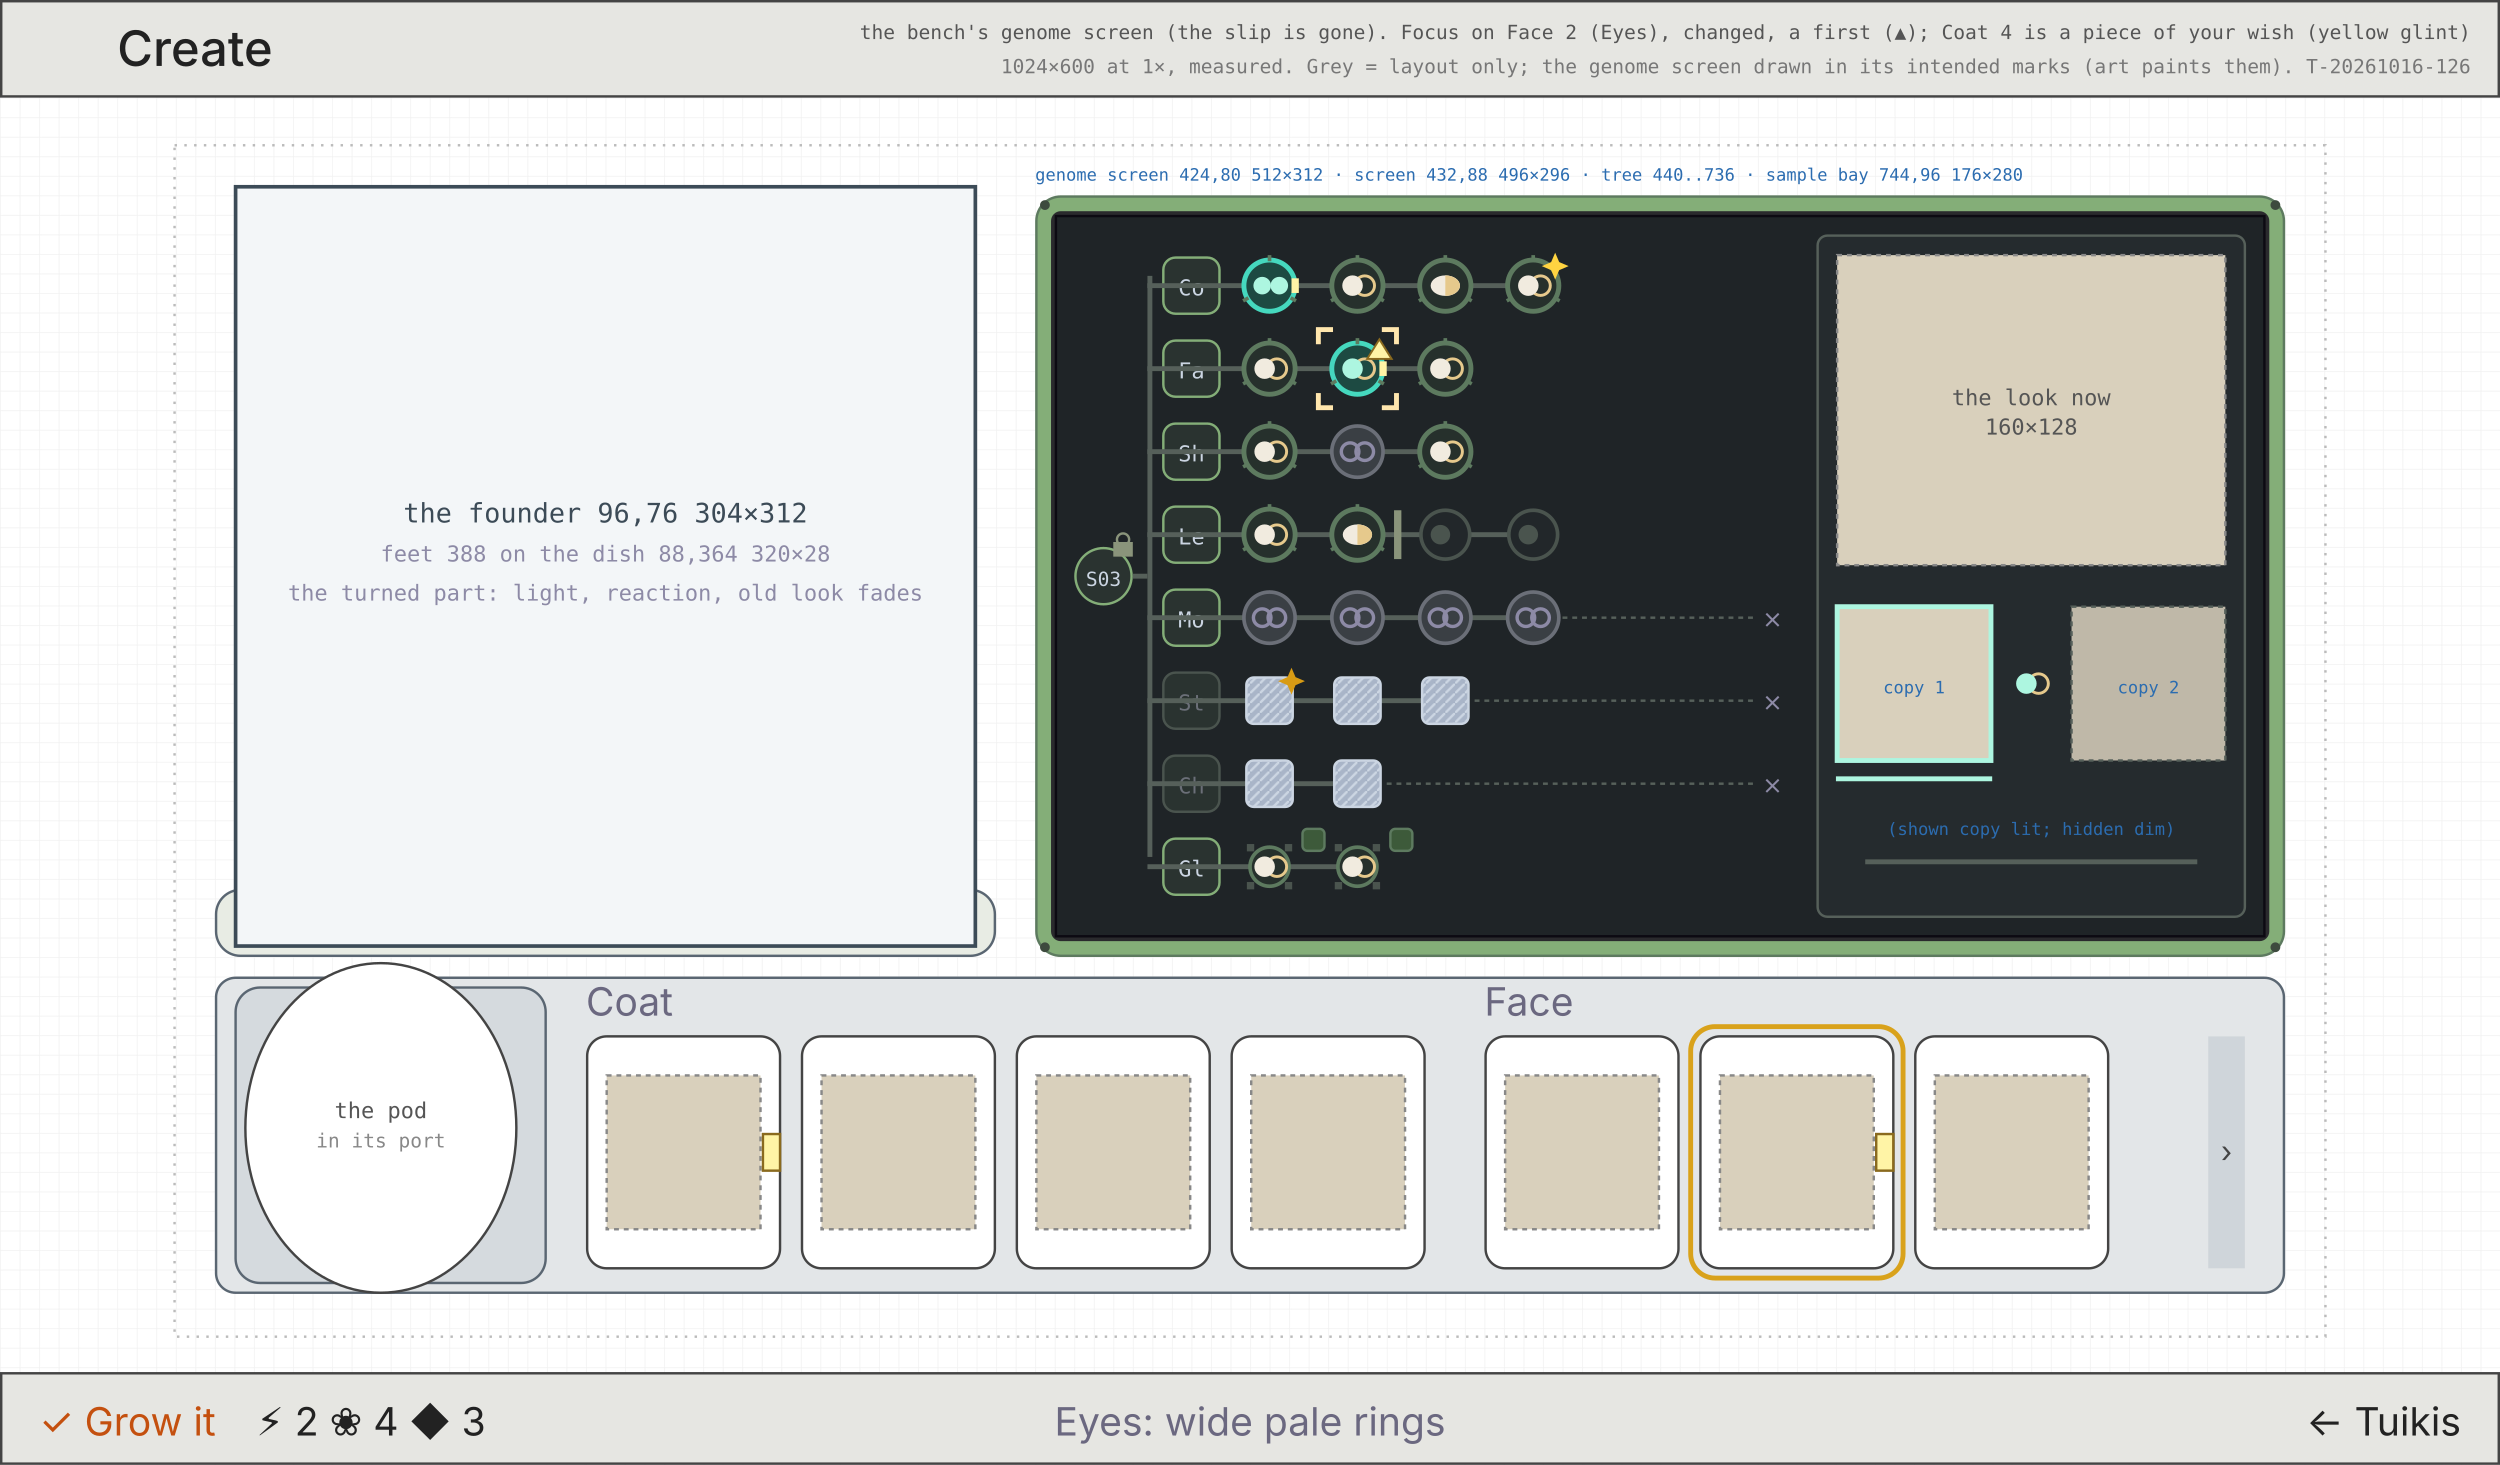
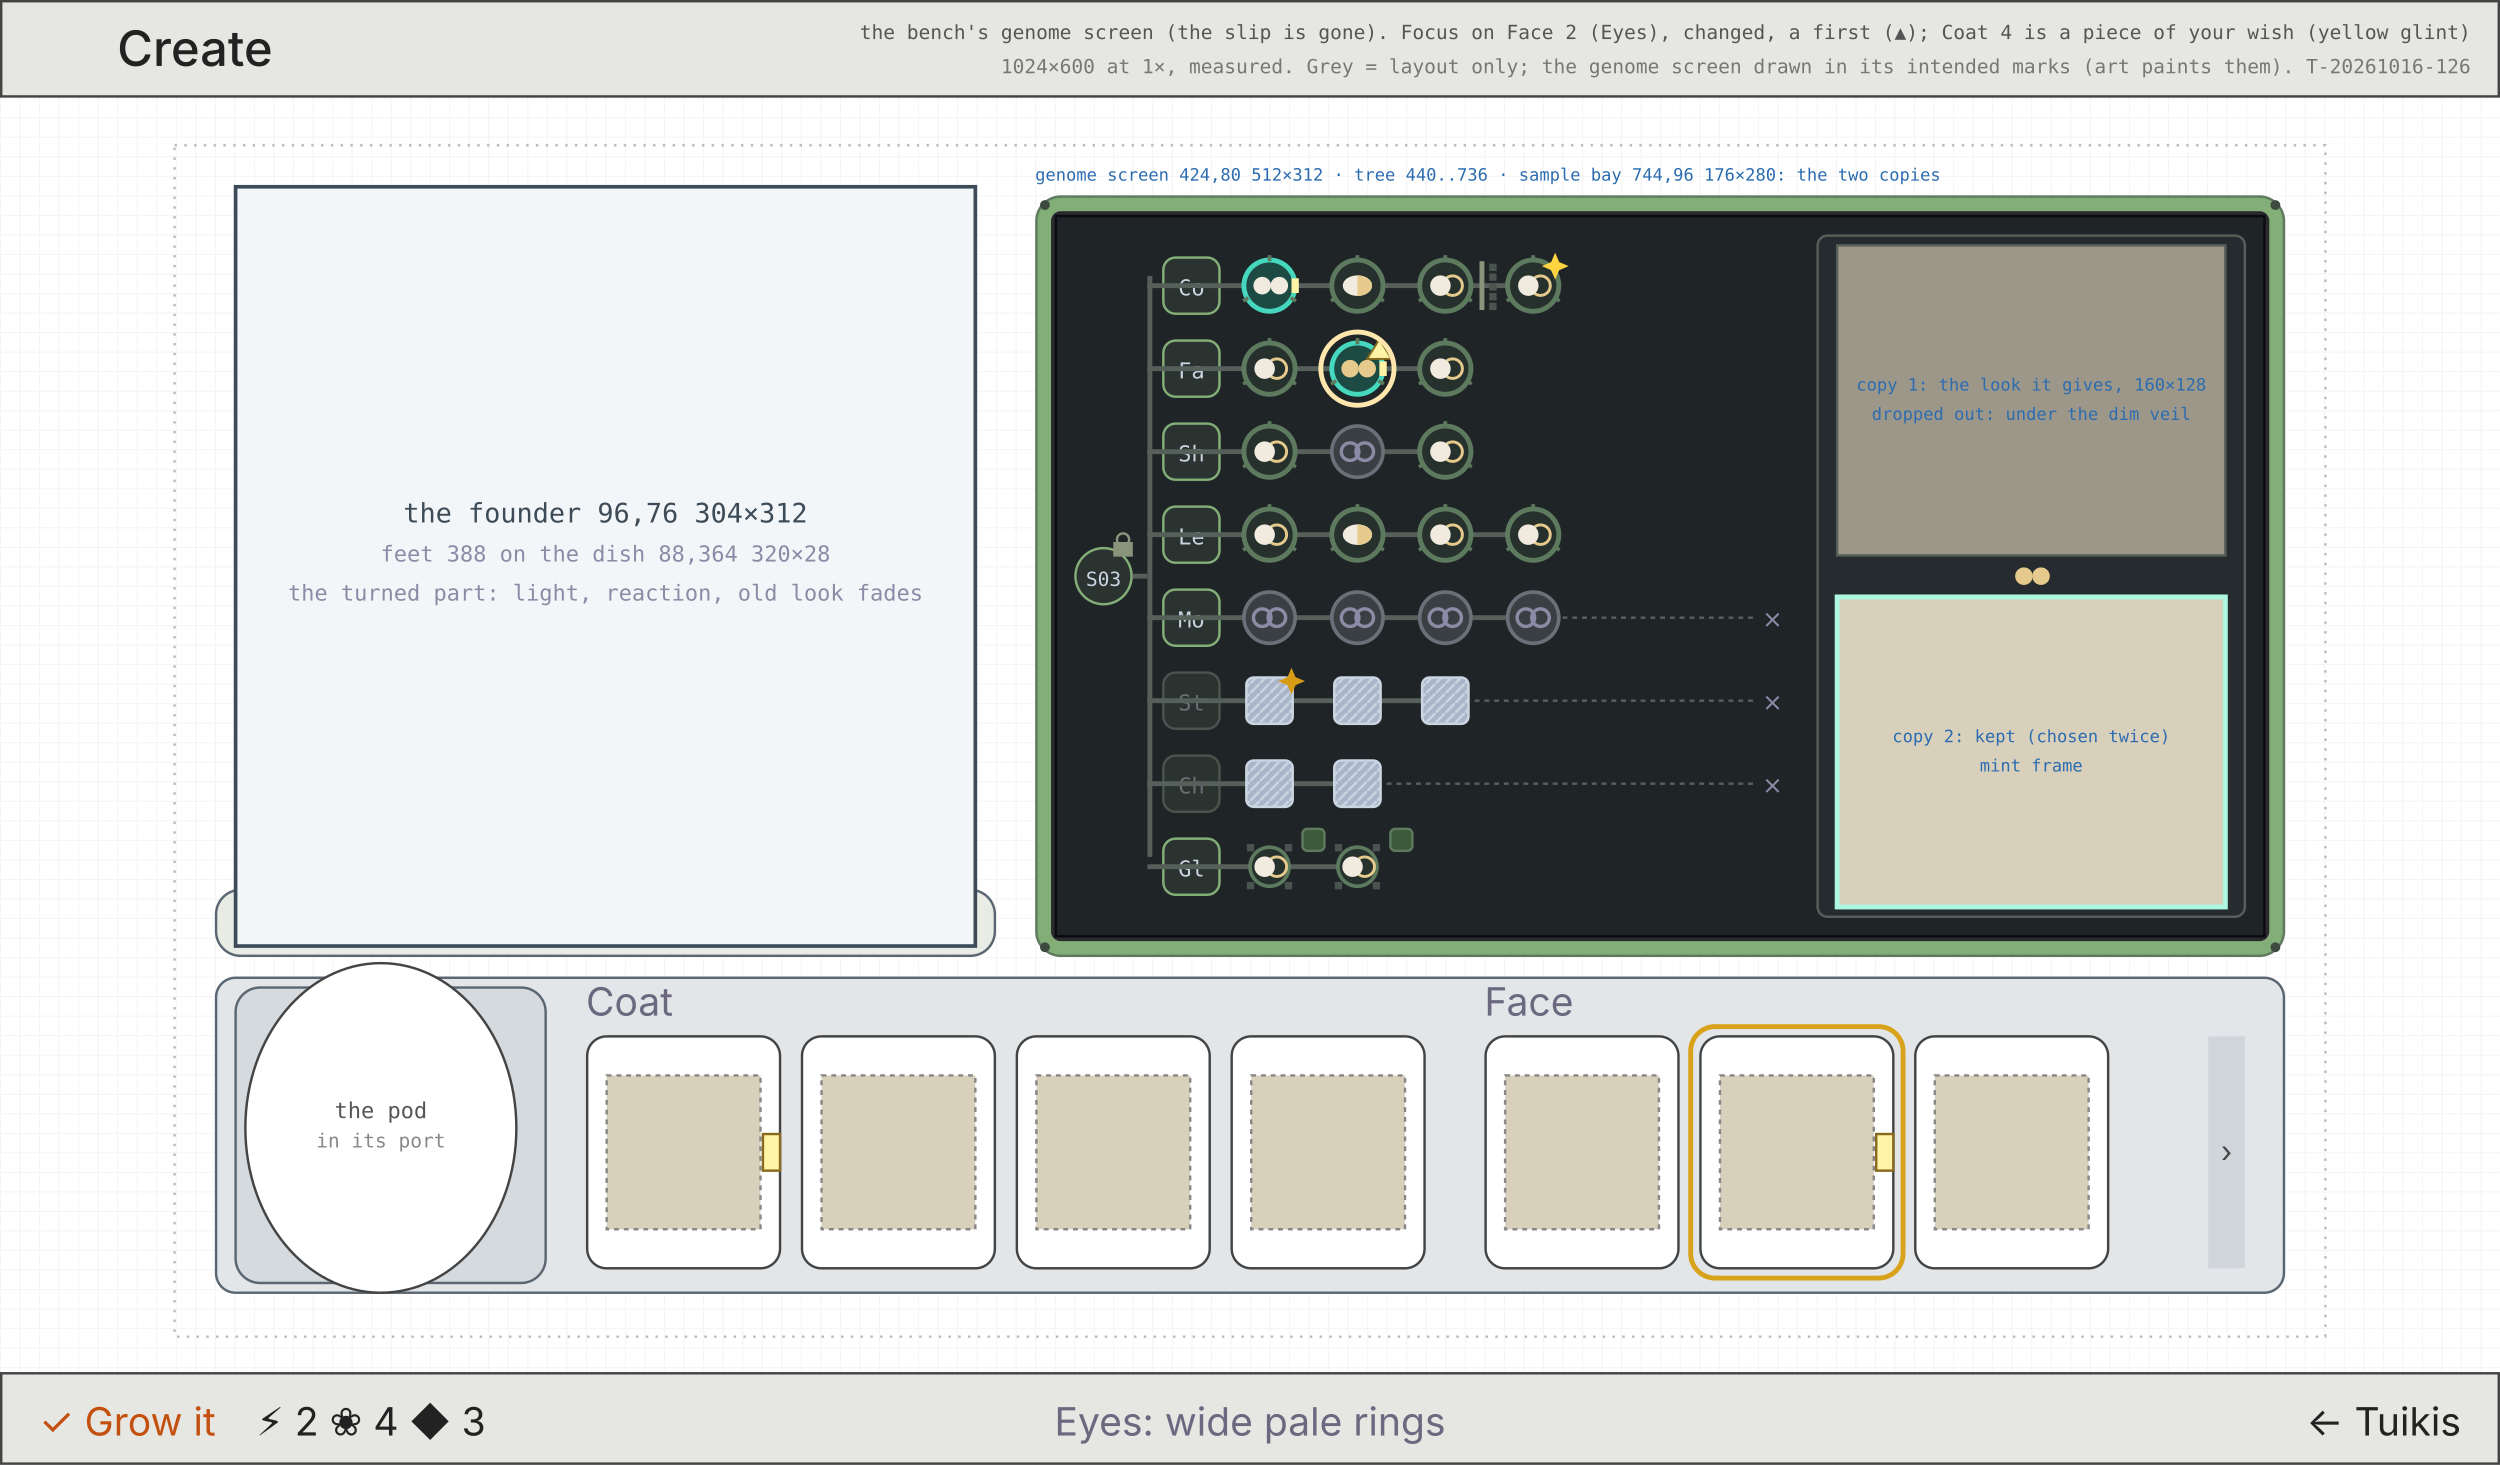
<svg xmlns="http://www.w3.org/2000/svg" viewBox="0 0 1024 600" width="1024" height="600" font-family="Inter, DejaVu Sans, sans-serif">
  <defs>
    <pattern id="g8" width="8" height="8" patternUnits="userSpaceOnUse">
      <path d="M8 0H0V8" fill="none" stroke="#efefef" stroke-width="0.5" />
    </pattern>
    <pattern id="fr" width="4" height="4" patternUnits="userSpaceOnUse">
      <rect width="4" height="4" fill="#a9b5c8" />
      <path d="M0 4L4 0" stroke="#cbd5e2" stroke-width="1" />
    </pattern>
  </defs>
  <rect width="1024" height="600" fill="#fff" />
  <rect width="1024" height="600" fill="url(#g8)" />
  <rect x="71.5" y="59.5" width="881" height="488" fill="none" stroke="#bbb" stroke-width="1" stroke-dasharray="1 3" />
  <rect x="0.5" y="0.5" width="1023" height="39" fill="#e6e6e2" stroke="#444" stroke-width="1" />
  <text x="48" y="27" font-size="20" fill="#222" text-anchor="start" font-weight="500">Create</text>
  <text x="1012" y="16" font-size="8" fill="#555" text-anchor="end" font-family="DejaVu Sans Mono, monospace">the bench's genome screen (the slip is gone). Focus on Face 2 (Eyes), changed, a first (▲); Coat 4 is a piece of your wish (yellow glint)</text>
  <text x="1012" y="30" font-size="8" fill="#777" text-anchor="end" font-family="DejaVu Sans Mono, monospace">1024×600 at 1×, measured. Grey = layout only; the genome screen drawn in its intended marks (art paints them). T-20261016-126</text>
  <rect x="88.5" y="364.5" width="319" height="27" fill="#e8ece4" stroke="#5a6672" stroke-width="1" rx="10" />
  <rect x="96.5" y="76.5" width="303" height="311" fill="#f3f6f8" stroke="#3c4b57" stroke-width="1.5" />
  <text x="248" y="214" font-size="11" fill="#3c4b57" text-anchor="middle" font-family="DejaVu Sans Mono, monospace">the founder 96,76 304×312</text>
  <text x="248" y="230" font-size="9" fill="#8d8aa6" text-anchor="middle" font-family="DejaVu Sans Mono, monospace">feet 388 on the dish 88,364 320×28</text>
  <text x="248" y="246" font-size="9" fill="#8d8aa6" text-anchor="middle" font-family="DejaVu Sans Mono, monospace">the turned part: light, reaction, old look fades</text>
  <rect x="88.5" y="400.5" width="847" height="129" fill="#e3e6e8" stroke="#5a6672" stroke-width="1" rx="8" />
  <rect x="96.5" y="404.5" width="127" height="121" fill="#d5dade" stroke="#5a6672" stroke-width="1" rx="10" />
  <ellipse cx="156" cy="462" rx="55.5" ry="67.5" fill="#fff" stroke="#444" />
  <text x="156" y="458" font-size="9" fill="#555" text-anchor="middle" font-family="DejaVu Sans Mono, monospace">the pod</text>
  <text x="156" y="470" font-size="8" fill="#888" text-anchor="middle" font-family="DejaVu Sans Mono, monospace">in its port</text>
  <text x="240" y="416" font-size="16" fill="#6b6880" text-anchor="start">Coat</text>
  <rect x="240.5" y="424.5" width="79" height="95" fill="#fff" stroke="#444" stroke-width="1" rx="8" />
  <rect x="248.5" y="440.5" width="63" height="63" fill="#d9d0bc" stroke="#888" stroke-width="1" stroke-dasharray="2 2" />
  <rect x="312.5" y="464.5" width="7" height="15" fill="#fff4a6" stroke="#8a6a1e" stroke-width="1" />
  <rect x="328.5" y="424.5" width="79" height="95" fill="#fff" stroke="#444" stroke-width="1" rx="8" />
  <rect x="336.5" y="440.5" width="63" height="63" fill="#d9d0bc" stroke="#888" stroke-width="1" stroke-dasharray="2 2" />
  <rect x="416.5" y="424.5" width="79" height="95" fill="#fff" stroke="#444" stroke-width="1" rx="8" />
  <rect x="424.5" y="440.5" width="63" height="63" fill="#d9d0bc" stroke="#888" stroke-width="1" stroke-dasharray="2 2" />
  <rect x="504.5" y="424.5" width="79" height="95" fill="#fff" stroke="#444" stroke-width="1" rx="8" />
  <rect x="512.5" y="440.5" width="63" height="63" fill="#d9d0bc" stroke="#888" stroke-width="1" stroke-dasharray="2 2" />
  <text x="608" y="416" font-size="16" fill="#6b6880" text-anchor="start">Face</text>
  <rect x="608.5" y="424.5" width="79" height="95" fill="#fff" stroke="#444" stroke-width="1" rx="8" />
  <rect x="616.5" y="440.5" width="63" height="63" fill="#d9d0bc" stroke="#888" stroke-width="1" stroke-dasharray="2 2" />
  <rect x="696.5" y="424.5" width="79" height="95" fill="#fff" stroke="#444" stroke-width="1" rx="8" />
  <rect x="704.5" y="440.5" width="63" height="63" fill="#d9d0bc" stroke="#888" stroke-width="1" stroke-dasharray="2 2" />
  <rect x="768.5" y="464.5" width="7" height="15" fill="#fff4a6" stroke="#8a6a1e" stroke-width="1" />
  <rect x="692.5" y="420.5" width="87" height="103" fill="none" stroke="#d9a21b" stroke-width="2" rx="10" />
  <rect x="784.5" y="424.5" width="79" height="95" fill="#fff" stroke="#444" stroke-width="1" rx="8" />
  <rect x="792.5" y="440.5" width="63" height="63" fill="#d9d0bc" stroke="#888" stroke-width="1" stroke-dasharray="2 2" />
  <rect x="904.5" y="424.5" width="15" height="95" fill="#cfd5da" stroke="none" stroke-width="1" />
  <text x="912" y="476" font-size="12" fill="#444" text-anchor="middle">›</text>
  <rect x="424.5" y="80.5" width="511" height="311" fill="#84ae78" stroke="#5d7a5f" stroke-width="1" rx="10" />
  <rect x="430.5" y="86.5" width="499" height="299" fill="#2a2a2d" stroke="none" stroke-width="1" rx="4" />
  <rect x="432.5" y="88.5" width="495" height="295" fill="#1f2427" stroke="#0c0a12" stroke-width="1" />
  <circle cx="428" cy="84" r="2" fill="#3d4a3e" stroke="none" stroke-width="1" />
  <circle cx="932" cy="84" r="2" fill="#3d4a3e" stroke="none" stroke-width="1" />
  <circle cx="428" cy="388" r="2" fill="#3d4a3e" stroke="none" stroke-width="1" />
  <circle cx="932" cy="388" r="2" fill="#3d4a3e" stroke="none" stroke-width="1" />
  <rect x="470" y="113" width="2" height="238" fill="#56605a" />
  <rect x="440.5" y="224.5" width="23" height="23" fill="#2a3330" stroke="#84ae78" stroke-width="1" rx="12" />
  <text x="452" y="240" font-size="8" fill="#cbd5e2" text-anchor="middle" font-family="DejaVu Sans Mono, monospace">S03</text>
  <rect x="464" y="235" width="6" height="2" fill="#56605a" />
  <rect x="456" y="222" width="8" height="6" fill="#8a947b" />
  <rect x="457.5" y="218.5" width="5" height="5" fill="none" stroke="#8a947b" stroke-width="1" rx="3" />
  <rect x="476.5" y="105.5" width="23" height="23" fill="#2a3330" stroke="#84ae78" stroke-width="1" rx="5" />
  <text x="488" y="121" font-size="9" fill="#cbd5e2" text-anchor="middle" font-family="DejaVu Sans Mono, monospace">Co</text>
  <rect x="470" y="116" width="158" height="2" fill="#56605a" />
  <circle cx="520" cy="117" r="10.5" fill="#1d4a42" stroke="#45d8be" stroke-width="2" />
  <line x1="520.0" y1="107.0" x2="520.0" y2="104.5" stroke="#5d7a5f" stroke-width="1.5" />
  <line x1="528.66" y1="122.0" x2="530.825" y2="123.25" stroke="#5d7a5f" stroke-width="1.5" />
  <line x1="511.34" y1="122.0" x2="509.175" y2="123.25" stroke="#5d7a5f" stroke-width="1.5" />
-   <circle cx="517" cy="117" r="3.6" fill="#adf6e0" stroke="none" stroke-width="1" />
-   <circle cx="524" cy="117" r="3.6" fill="#adf6e0" stroke="none" stroke-width="1" />
+   <circle cx="517" cy="117" r="3.6" fill="#f1ebdf" stroke="none" stroke-width="1" />
+   <circle cx="524" cy="117" r="3.6" fill="#f1ebdf" stroke="none" stroke-width="1" />
  <rect x="529" y="114" width="3" height="6" fill="#fff4a6" />
  <circle cx="556" cy="117" r="10.5" fill="#26302c" stroke="#5d7a5f" stroke-width="2" />
  <line x1="556.0" y1="107.0" x2="556.0" y2="104.5" stroke="#5d7a5f" stroke-width="1.5" />
  <line x1="564.66" y1="122.0" x2="566.825" y2="123.25" stroke="#5d7a5f" stroke-width="1.5" />
  <line x1="547.34" y1="122.0" x2="545.175" y2="123.25" stroke="#5d7a5f" stroke-width="1.5" />
-   <circle cx="559" cy="117" r="4" fill="none" stroke="#e6c98c" stroke-width="1.2" />
-   <circle cx="554" cy="117" r="4.2" fill="#f1ebdf" stroke="none" stroke-width="1" />
+   <ellipse cx="556" cy="117" rx="6" ry="4.2" fill="#f1ebdf" />
+   <path d="M556 112.8A6 4.2 0 0 1 556 121.2Z" fill="#e6c98c" />
+   <rect x="606" y="107" width="2" height="20" fill="#8a947b" />
+   <rect x="610" y="108" width="3" height="3" fill="#4a544e" />
+   <rect x="610" y="112" width="3" height="3" fill="#4a544e" />
+   <rect x="610" y="116" width="3" height="3" fill="#4a544e" />
+   <rect x="610" y="120" width="3" height="3" fill="#4a544e" />
+   <rect x="610" y="124" width="3" height="3" fill="#4a544e" />
  <circle cx="592" cy="117" r="10.5" fill="#26302c" stroke="#5d7a5f" stroke-width="2" />
  <line x1="592.0" y1="107.0" x2="592.0" y2="104.5" stroke="#5d7a5f" stroke-width="1.5" />
  <line x1="600.66" y1="122.0" x2="602.825" y2="123.25" stroke="#5d7a5f" stroke-width="1.5" />
  <line x1="583.34" y1="122.0" x2="581.175" y2="123.25" stroke="#5d7a5f" stroke-width="1.5" />
-   <ellipse cx="592" cy="117" rx="6" ry="4.2" fill="#f1ebdf" />
-   <path d="M592 112.8A6 4.2 0 0 1 592 121.2Z" fill="#e6c98c" />
+   <circle cx="595" cy="117" r="4" fill="none" stroke="#e6c98c" stroke-width="1.2" />
+   <circle cx="590" cy="117" r="4.2" fill="#f1ebdf" stroke="none" stroke-width="1" />
  <circle cx="628" cy="117" r="10.5" fill="#26302c" stroke="#5d7a5f" stroke-width="2" />
  <line x1="628.0" y1="107.0" x2="628.0" y2="104.5" stroke="#5d7a5f" stroke-width="1.5" />
  <line x1="636.66" y1="122.0" x2="638.825" y2="123.25" stroke="#5d7a5f" stroke-width="1.5" />
  <line x1="619.34" y1="122.0" x2="617.175" y2="123.25" stroke="#5d7a5f" stroke-width="1.5" />
  <circle cx="631" cy="117" r="4" fill="none" stroke="#e6c98c" stroke-width="1.2" />
  <circle cx="626" cy="117" r="4.2" fill="#f1ebdf" stroke="none" stroke-width="1" />
  <path d="M637 103.5L638.65 107.35L642.5 109L638.65 110.65L637 114.5L635.35 110.65L631.5 109L635.35 107.35Z" fill="#ffd441" />
  <rect x="476.5" y="139.5" width="23" height="23" fill="#2a3330" stroke="#84ae78" stroke-width="1" rx="5" />
  <text x="488" y="155" font-size="9" fill="#cbd5e2" text-anchor="middle" font-family="DejaVu Sans Mono, monospace">Fa</text>
  <rect x="470" y="150" width="122" height="2" fill="#56605a" />
  <circle cx="520" cy="151" r="10.5" fill="#26302c" stroke="#5d7a5f" stroke-width="2" />
  <line x1="520.0" y1="141.0" x2="520.0" y2="138.5" stroke="#5d7a5f" stroke-width="1.5" />
  <line x1="528.66" y1="156.0" x2="530.825" y2="157.25" stroke="#5d7a5f" stroke-width="1.5" />
  <line x1="511.34" y1="156.0" x2="509.175" y2="157.25" stroke="#5d7a5f" stroke-width="1.5" />
  <circle cx="523" cy="151" r="4" fill="none" stroke="#e6c98c" stroke-width="1.2" />
  <circle cx="518" cy="151" r="4.2" fill="#f1ebdf" stroke="none" stroke-width="1" />
  <circle cx="556" cy="151" r="10.5" fill="#1d4a42" stroke="#45d8be" stroke-width="2" />
  <line x1="556.0" y1="141.0" x2="556.0" y2="138.5" stroke="#5d7a5f" stroke-width="1.5" />
  <line x1="564.66" y1="156.0" x2="566.825" y2="157.25" stroke="#5d7a5f" stroke-width="1.5" />
  <line x1="547.34" y1="156.0" x2="545.175" y2="157.25" stroke="#5d7a5f" stroke-width="1.5" />
-   <circle cx="559" cy="151" r="4" fill="none" stroke="#e6c98c" stroke-width="1.2" />
-   <circle cx="554" cy="151" r="4.2" fill="#adf6e0" stroke="none" stroke-width="1" />
+   <circle cx="553" cy="151" r="3.6" fill="#e6c98c" stroke="none" stroke-width="1" />
+   <circle cx="560" cy="151" r="3.6" fill="#e6c98c" stroke="none" stroke-width="1" />
  <rect x="565" y="148" width="3" height="6" fill="#fff4a6" />
  <path d="M565 139L570 147L560 147Z" fill="#fff4a6" stroke="#8a6a1e" stroke-width="0.8" />
-   <path d="M540 141V135H546" fill="none" stroke="#ffe6ad" stroke-width="2" />
-   <path d="M572 141V135H566" fill="none" stroke="#ffe6ad" stroke-width="2" />
-   <path d="M540 161V167H546" fill="none" stroke="#ffe6ad" stroke-width="2" />
-   <path d="M572 161V167H566" fill="none" stroke="#ffe6ad" stroke-width="2" />
+   <circle cx="556" cy="151" r="15" fill="none" stroke="#ffe6ad" stroke-width="2" />
  <circle cx="592" cy="151" r="10.5" fill="#26302c" stroke="#5d7a5f" stroke-width="2" />
  <line x1="592.0" y1="141.0" x2="592.0" y2="138.5" stroke="#5d7a5f" stroke-width="1.5" />
  <line x1="600.66" y1="156.0" x2="602.825" y2="157.25" stroke="#5d7a5f" stroke-width="1.5" />
  <line x1="583.34" y1="156.0" x2="581.175" y2="157.25" stroke="#5d7a5f" stroke-width="1.5" />
  <circle cx="595" cy="151" r="4" fill="none" stroke="#e6c98c" stroke-width="1.2" />
  <circle cx="590" cy="151" r="4.2" fill="#f1ebdf" stroke="none" stroke-width="1" />
  <rect x="476.5" y="173.5" width="23" height="23" fill="#2a3330" stroke="#84ae78" stroke-width="1" rx="5" />
  <text x="488" y="189" font-size="9" fill="#cbd5e2" text-anchor="middle" font-family="DejaVu Sans Mono, monospace">Sh</text>
  <rect x="470" y="184" width="122" height="2" fill="#56605a" />
  <circle cx="520" cy="185" r="10.5" fill="#26302c" stroke="#5d7a5f" stroke-width="2" />
  <line x1="520.0" y1="175.0" x2="520.0" y2="172.5" stroke="#5d7a5f" stroke-width="1.5" />
  <line x1="528.66" y1="190.0" x2="530.825" y2="191.25" stroke="#5d7a5f" stroke-width="1.5" />
  <line x1="511.34" y1="190.0" x2="509.175" y2="191.25" stroke="#5d7a5f" stroke-width="1.5" />
  <circle cx="523" cy="185" r="4" fill="none" stroke="#e6c98c" stroke-width="1.2" />
  <circle cx="518" cy="185" r="4.2" fill="#f1ebdf" stroke="none" stroke-width="1" />
  <circle cx="556" cy="185" r="10.5" fill="#3a3f44" stroke="#6b6f78" stroke-width="1.5" />
  <circle cx="553" cy="185" r="3.6" fill="none" stroke="#8d8aa6" stroke-width="1.4" />
  <circle cx="559" cy="185" r="3.6" fill="none" stroke="#8d8aa6" stroke-width="1.4" />
  <circle cx="592" cy="185" r="10.5" fill="#26302c" stroke="#5d7a5f" stroke-width="2" />
  <line x1="592.0" y1="175.0" x2="592.0" y2="172.5" stroke="#5d7a5f" stroke-width="1.5" />
  <line x1="600.66" y1="190.0" x2="602.825" y2="191.25" stroke="#5d7a5f" stroke-width="1.5" />
  <line x1="583.34" y1="190.0" x2="581.175" y2="191.25" stroke="#5d7a5f" stroke-width="1.5" />
  <circle cx="595" cy="185" r="4" fill="none" stroke="#e6c98c" stroke-width="1.2" />
  <circle cx="590" cy="185" r="4.2" fill="#f1ebdf" stroke="none" stroke-width="1" />
  <rect x="476.5" y="207.5" width="23" height="23" fill="#2a3330" stroke="#84ae78" stroke-width="1" rx="5" />
  <text x="488" y="223" font-size="9" fill="#cbd5e2" text-anchor="middle" font-family="DejaVu Sans Mono, monospace">Le</text>
  <rect x="470" y="218" width="158" height="2" fill="#56605a" />
  <circle cx="520" cy="219" r="10.5" fill="#26302c" stroke="#5d7a5f" stroke-width="2" />
  <line x1="520.0" y1="209.0" x2="520.0" y2="206.5" stroke="#5d7a5f" stroke-width="1.5" />
  <line x1="528.66" y1="224.0" x2="530.825" y2="225.25" stroke="#5d7a5f" stroke-width="1.5" />
  <line x1="511.34" y1="224.0" x2="509.175" y2="225.25" stroke="#5d7a5f" stroke-width="1.5" />
  <circle cx="523" cy="219" r="4" fill="none" stroke="#e6c98c" stroke-width="1.2" />
  <circle cx="518" cy="219" r="4.2" fill="#f1ebdf" stroke="none" stroke-width="1" />
  <circle cx="556" cy="219" r="10.5" fill="#26302c" stroke="#5d7a5f" stroke-width="2" />
  <line x1="556.0" y1="209.0" x2="556.0" y2="206.5" stroke="#5d7a5f" stroke-width="1.5" />
  <line x1="564.66" y1="224.0" x2="566.825" y2="225.25" stroke="#5d7a5f" stroke-width="1.5" />
  <line x1="547.34" y1="224.0" x2="545.175" y2="225.25" stroke="#5d7a5f" stroke-width="1.5" />
  <ellipse cx="556" cy="219" rx="6" ry="4.2" fill="#f1ebdf" />
  <path d="M556 214.8A6 4.2 0 0 1 556 223.2Z" fill="#e6c98c" />
-   <rect x="571" y="209" width="3" height="20" fill="#8a947b" />
-   <circle cx="592" cy="219" r="10" fill="#22272a" stroke="#4a544e" stroke-width="1.5" />
-   <circle cx="590" cy="219" r="4" fill="#4a544e" stroke="none" stroke-width="1" />
-   <circle cx="628" cy="219" r="10" fill="#22272a" stroke="#4a544e" stroke-width="1.5" />
-   <circle cx="626" cy="219" r="4" fill="#4a544e" stroke="none" stroke-width="1" />
+   <circle cx="592" cy="219" r="10.5" fill="#26302c" stroke="#5d7a5f" stroke-width="2" />
+   <line x1="592.0" y1="209.0" x2="592.0" y2="206.5" stroke="#5d7a5f" stroke-width="1.5" />
+   <line x1="600.66" y1="224.0" x2="602.825" y2="225.25" stroke="#5d7a5f" stroke-width="1.5" />
+   <line x1="583.34" y1="224.0" x2="581.175" y2="225.25" stroke="#5d7a5f" stroke-width="1.5" />
+   <circle cx="595" cy="219" r="4" fill="none" stroke="#e6c98c" stroke-width="1.2" />
+   <circle cx="590" cy="219" r="4.2" fill="#f1ebdf" stroke="none" stroke-width="1" />
+   <circle cx="628" cy="219" r="10.5" fill="#26302c" stroke="#5d7a5f" stroke-width="2" />
+   <line x1="628.0" y1="209.0" x2="628.0" y2="206.5" stroke="#5d7a5f" stroke-width="1.5" />
+   <line x1="636.66" y1="224.0" x2="638.825" y2="225.25" stroke="#5d7a5f" stroke-width="1.5" />
+   <line x1="619.34" y1="224.0" x2="617.175" y2="225.25" stroke="#5d7a5f" stroke-width="1.5" />
+   <circle cx="631" cy="219" r="4" fill="none" stroke="#e6c98c" stroke-width="1.2" />
+   <circle cx="626" cy="219" r="4.2" fill="#f1ebdf" stroke="none" stroke-width="1" />
  <rect x="476.5" y="241.5" width="23" height="23" fill="#2a3330" stroke="#84ae78" stroke-width="1" rx="5" />
  <text x="488" y="257" font-size="9" fill="#cbd5e2" text-anchor="middle" font-family="DejaVu Sans Mono, monospace">Mo</text>
  <rect x="470" y="252" width="158" height="2" fill="#56605a" />
  <line x1="640" y1="253" x2="720" y2="253" stroke="#56605a" stroke-dasharray="2 2" />
  <text x="726" y="257" font-size="10" fill="#8d8aa6" text-anchor="middle">⨯</text>
  <circle cx="520" cy="253" r="10.5" fill="#3a3f44" stroke="#6b6f78" stroke-width="1.5" />
  <circle cx="517" cy="253" r="3.6" fill="none" stroke="#8d8aa6" stroke-width="1.4" />
  <circle cx="523" cy="253" r="3.6" fill="none" stroke="#8d8aa6" stroke-width="1.4" />
  <circle cx="556" cy="253" r="10.5" fill="#3a3f44" stroke="#6b6f78" stroke-width="1.5" />
  <circle cx="553" cy="253" r="3.6" fill="none" stroke="#8d8aa6" stroke-width="1.4" />
  <circle cx="559" cy="253" r="3.6" fill="none" stroke="#8d8aa6" stroke-width="1.4" />
  <circle cx="592" cy="253" r="10.5" fill="#3a3f44" stroke="#6b6f78" stroke-width="1.5" />
  <circle cx="589" cy="253" r="3.6" fill="none" stroke="#8d8aa6" stroke-width="1.4" />
  <circle cx="595" cy="253" r="3.6" fill="none" stroke="#8d8aa6" stroke-width="1.4" />
  <circle cx="628" cy="253" r="10.5" fill="#3a3f44" stroke="#6b6f78" stroke-width="1.5" />
  <circle cx="625" cy="253" r="3.6" fill="none" stroke="#8d8aa6" stroke-width="1.4" />
  <circle cx="631" cy="253" r="3.6" fill="none" stroke="#8d8aa6" stroke-width="1.4" />
  <rect x="476.5" y="275.5" width="23" height="23" fill="#2a3330" stroke="#4a544e" stroke-width="1" rx="5" />
  <text x="488" y="291" font-size="9" fill="#6b6f78" text-anchor="middle" font-family="DejaVu Sans Mono, monospace">St</text>
  <rect x="470" y="286" width="122" height="2" fill="#56605a" />
  <line x1="604" y1="287" x2="720" y2="287" stroke="#56605a" stroke-dasharray="2 2" />
  <text x="726" y="291" font-size="10" fill="#8d8aa6" text-anchor="middle">⨯</text>
  <rect x="510.5" y="277.5" width="19" height="19" fill="url(#fr)" stroke="#cbd5e2" stroke-width="1" rx="3" />
  <path d="M529 273.5L530.65 277.35L534.5 279L530.65 280.65L529 284.5L527.35 280.65L523.5 279L527.35 277.35Z" fill="#d89b14" />
  <rect x="546.5" y="277.5" width="19" height="19" fill="url(#fr)" stroke="#cbd5e2" stroke-width="1" rx="3" />
  <rect x="582.5" y="277.5" width="19" height="19" fill="url(#fr)" stroke="#cbd5e2" stroke-width="1" rx="3" />
  <rect x="476.5" y="309.5" width="23" height="23" fill="#2a3330" stroke="#4a544e" stroke-width="1" rx="5" />
  <text x="488" y="325" font-size="9" fill="#6b6f78" text-anchor="middle" font-family="DejaVu Sans Mono, monospace">Ch</text>
  <rect x="470" y="320" width="86" height="2" fill="#56605a" />
  <line x1="568" y1="321" x2="720" y2="321" stroke="#56605a" stroke-dasharray="2 2" />
  <text x="726" y="325" font-size="10" fill="#8d8aa6" text-anchor="middle">⨯</text>
  <rect x="510.5" y="311.5" width="19" height="19" fill="url(#fr)" stroke="#cbd5e2" stroke-width="1" rx="3" />
  <rect x="546.5" y="311.5" width="19" height="19" fill="url(#fr)" stroke="#cbd5e2" stroke-width="1" rx="3" />
  <rect x="476.5" y="343.5" width="23" height="23" fill="#2a3330" stroke="#84ae78" stroke-width="1" rx="5" />
  <text x="488" y="359" font-size="9" fill="#cbd5e2" text-anchor="middle" font-family="DejaVu Sans Mono, monospace">Gl</text>
  <rect x="470" y="354" width="86" height="2" fill="#56605a" />
  <circle cx="520" cy="355" r="8" fill="#26302c" stroke="#5d7a5f" stroke-width="1.5" />
  <circle cx="523" cy="355" r="4" fill="none" stroke="#e6c98c" stroke-width="1.2" />
  <circle cx="518" cy="355" r="4.2" fill="#f1ebdf" stroke="none" stroke-width="1" />
  <rect x="510.722" y="345.722" width="3" height="3" fill="#4a544e" />
  <rect x="526.278" y="345.722" width="3" height="3" fill="#4a544e" />
  <rect x="526.278" y="361.278" width="3" height="3" fill="#4a544e" />
  <rect x="510.722" y="361.278" width="3" height="3" fill="#4a544e" />
  <rect x="533.5" y="339.5" width="9" height="9" fill="#3d5a3a" stroke="#5d7a5f" stroke-width="1" rx="2" />
  <circle cx="556" cy="355" r="8" fill="#26302c" stroke="#5d7a5f" stroke-width="1.5" />
  <circle cx="559" cy="355" r="4" fill="none" stroke="#e6c98c" stroke-width="1.2" />
  <circle cx="554" cy="355" r="4.2" fill="#f1ebdf" stroke="none" stroke-width="1" />
  <rect x="546.722" y="345.722" width="3" height="3" fill="#4a544e" />
  <rect x="562.278" y="345.722" width="3" height="3" fill="#4a544e" />
  <rect x="562.278" y="361.278" width="3" height="3" fill="#4a544e" />
  <rect x="546.722" y="361.278" width="3" height="3" fill="#4a544e" />
  <rect x="569.5" y="339.5" width="9" height="9" fill="#3d5a3a" stroke="#5d7a5f" stroke-width="1" rx="2" />
  <rect x="744.5" y="96.5" width="175" height="279" fill="#252b2e" stroke="#56605a" stroke-width="1" rx="4" />
-   <rect x="752.5" y="104.5" width="159" height="127" fill="#d9d0bc" stroke="#888" stroke-width="1" stroke-dasharray="2 2" />
-   <text x="832" y="166" font-size="9" fill="#555" text-anchor="middle" font-family="DejaVu Sans Mono, monospace">the look now</text>
-   <text x="832" y="178" font-size="9" fill="#555" text-anchor="middle" font-family="DejaVu Sans Mono, monospace">160×128</text>
-   <rect x="752.5" y="248.5" width="63" height="63" fill="#d9d0bc" stroke="#adf6e0" stroke-width="2" />
-   <rect x="848.5" y="248.5" width="63" height="63" fill="#bfb8a8" stroke="#56605a" stroke-width="1" stroke-dasharray="2 2" />
-   <text x="784" y="284" font-size="7" fill="#2b6cb0" text-anchor="middle" font-family="DejaVu Sans Mono, monospace">copy 1</text>
-   <text x="880" y="284" font-size="7" fill="#2b6cb0" text-anchor="middle" font-family="DejaVu Sans Mono, monospace">copy 2</text>
-   <circle cx="835" cy="280" r="4" fill="none" stroke="#e6c98c" stroke-width="1.2" />
-   <circle cx="830" cy="280" r="4.2" fill="#adf6e0" stroke="none" stroke-width="1" />
-   <rect x="752" y="318" width="64" height="2" fill="#adf6e0" />
-   <text x="832" y="342" font-size="7" fill="#2b6cb0" text-anchor="middle" font-family="DejaVu Sans Mono, monospace">(shown copy lit; hidden dim)</text>
-   <rect x="764" y="352" width="136" height="2" fill="#56605a" />
-   <text x="424" y="74" font-size="7" fill="#2b6cb0" text-anchor="start" font-family="DejaVu Sans Mono, monospace">genome screen 424,80 512×312 · screen 432,88 496×296 · tree 440..736 · sample bay 744,96 176×280</text>
+   <rect x="752.5" y="100.5" width="159" height="127" fill="#9d978a" stroke="#56605a" stroke-width="1" />
+   <text x="832" y="160" font-size="7" fill="#2b6cb0" text-anchor="middle" font-family="DejaVu Sans Mono, monospace">copy 1: the look it gives, 160×128</text>
+   <text x="832" y="172" font-size="7" fill="#2b6cb0" text-anchor="middle" font-family="DejaVu Sans Mono, monospace">dropped out: under the dim veil</text>
+   <rect x="752.5" y="244.5" width="159" height="127" fill="#d9d0bc" stroke="#adf6e0" stroke-width="2" />
+   <text x="832" y="304" font-size="7" fill="#2b6cb0" text-anchor="middle" font-family="DejaVu Sans Mono, monospace">copy 2: kept (chosen twice)</text>
+   <text x="832" y="316" font-size="7" fill="#2b6cb0" text-anchor="middle" font-family="DejaVu Sans Mono, monospace">mint frame</text>
+   <circle cx="829" cy="236" r="3.6" fill="#e6c98c" stroke="none" stroke-width="1" />
+   <circle cx="836" cy="236" r="3.6" fill="#e6c98c" stroke="none" stroke-width="1" />
+   <text x="424" y="74" font-size="7" fill="#2b6cb0" text-anchor="start" font-family="DejaVu Sans Mono, monospace">genome screen 424,80 512×312 · tree 440..736 · sample bay 744,96 176×280: the two copies</text>
  <text x="440" y="388" font-size="7" fill="#2b6cb0" text-anchor="start" font-family="DejaVu Sans Mono, monospace" />
  <rect x="0.5" y="562.5" width="1023" height="37" fill="#e6e6e2" stroke="#444" stroke-width="1" />
  <text x="16" y="588" font-size="16" fill="#c4500f" text-anchor="start">✓ Grow it</text>
  <text x="105" y="588" font-size="16" fill="#222" text-anchor="start">⚡ 2 ❀ 4 ◆ 3</text>
  <text x="512" y="588" font-size="16" fill="#6b6880" text-anchor="middle">Eyes: wide pale rings</text>
  <text x="1008" y="588" font-size="16" fill="#222" text-anchor="end">← Tuikis</text>
</svg>
